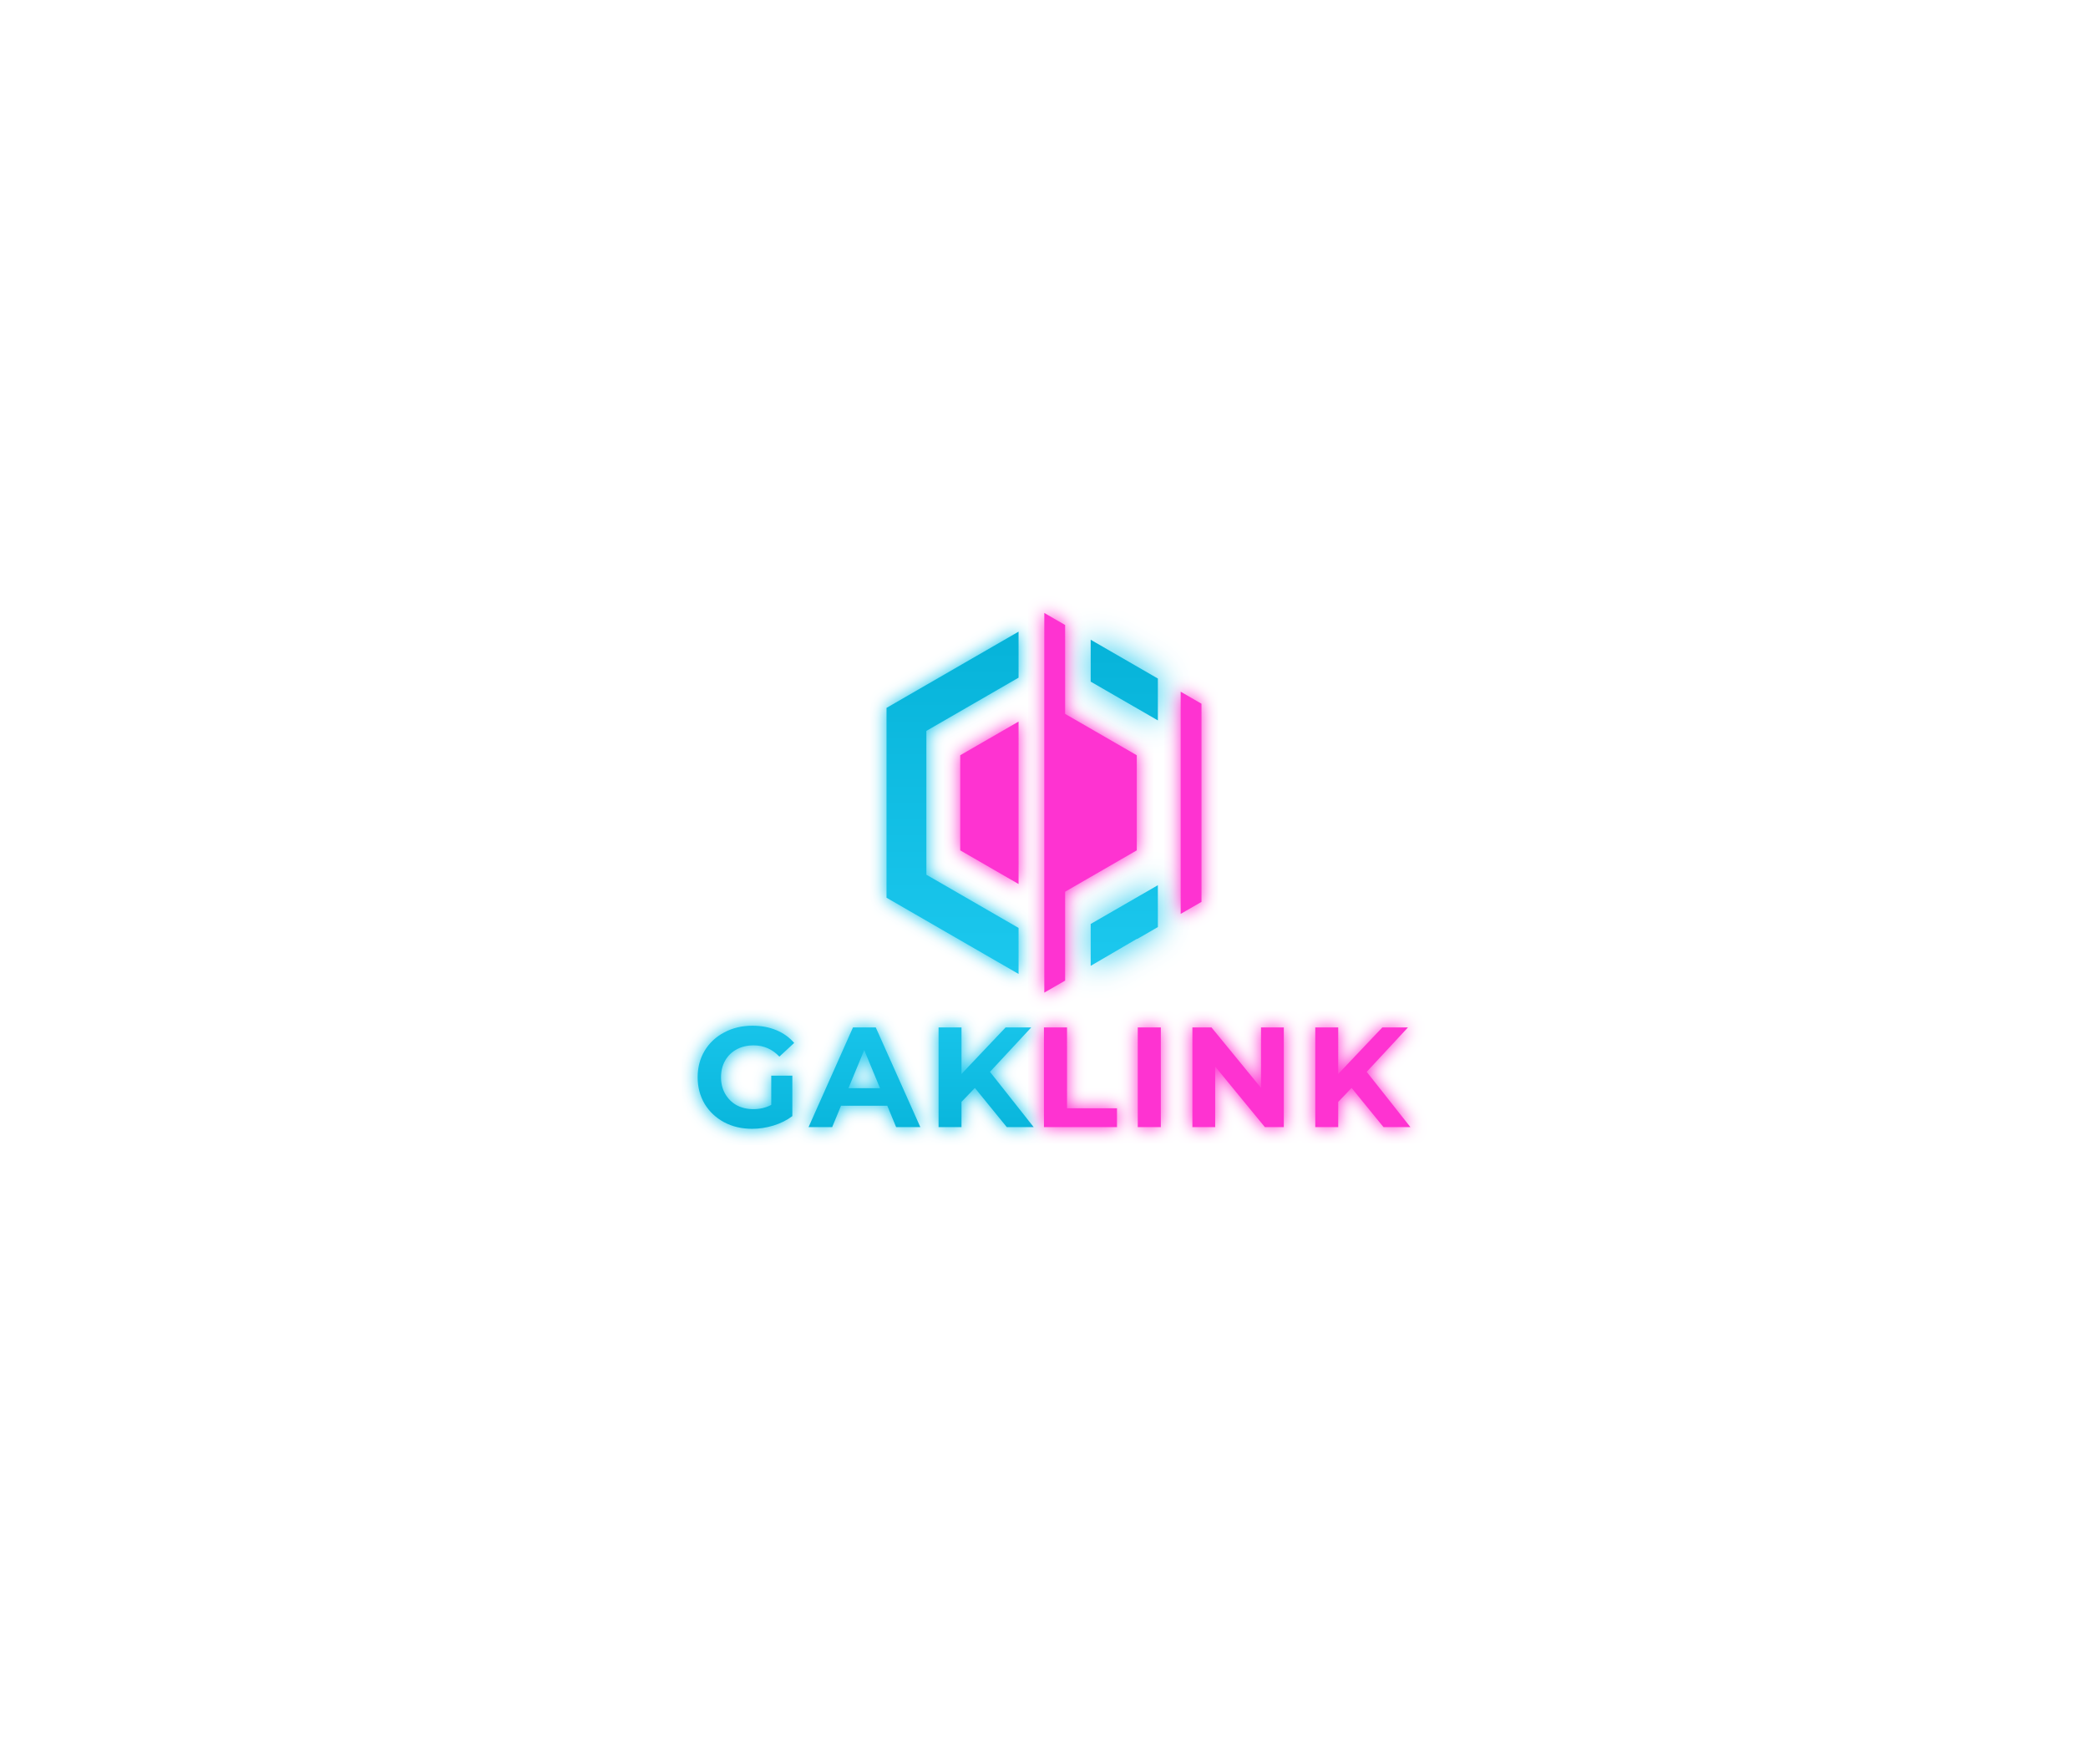
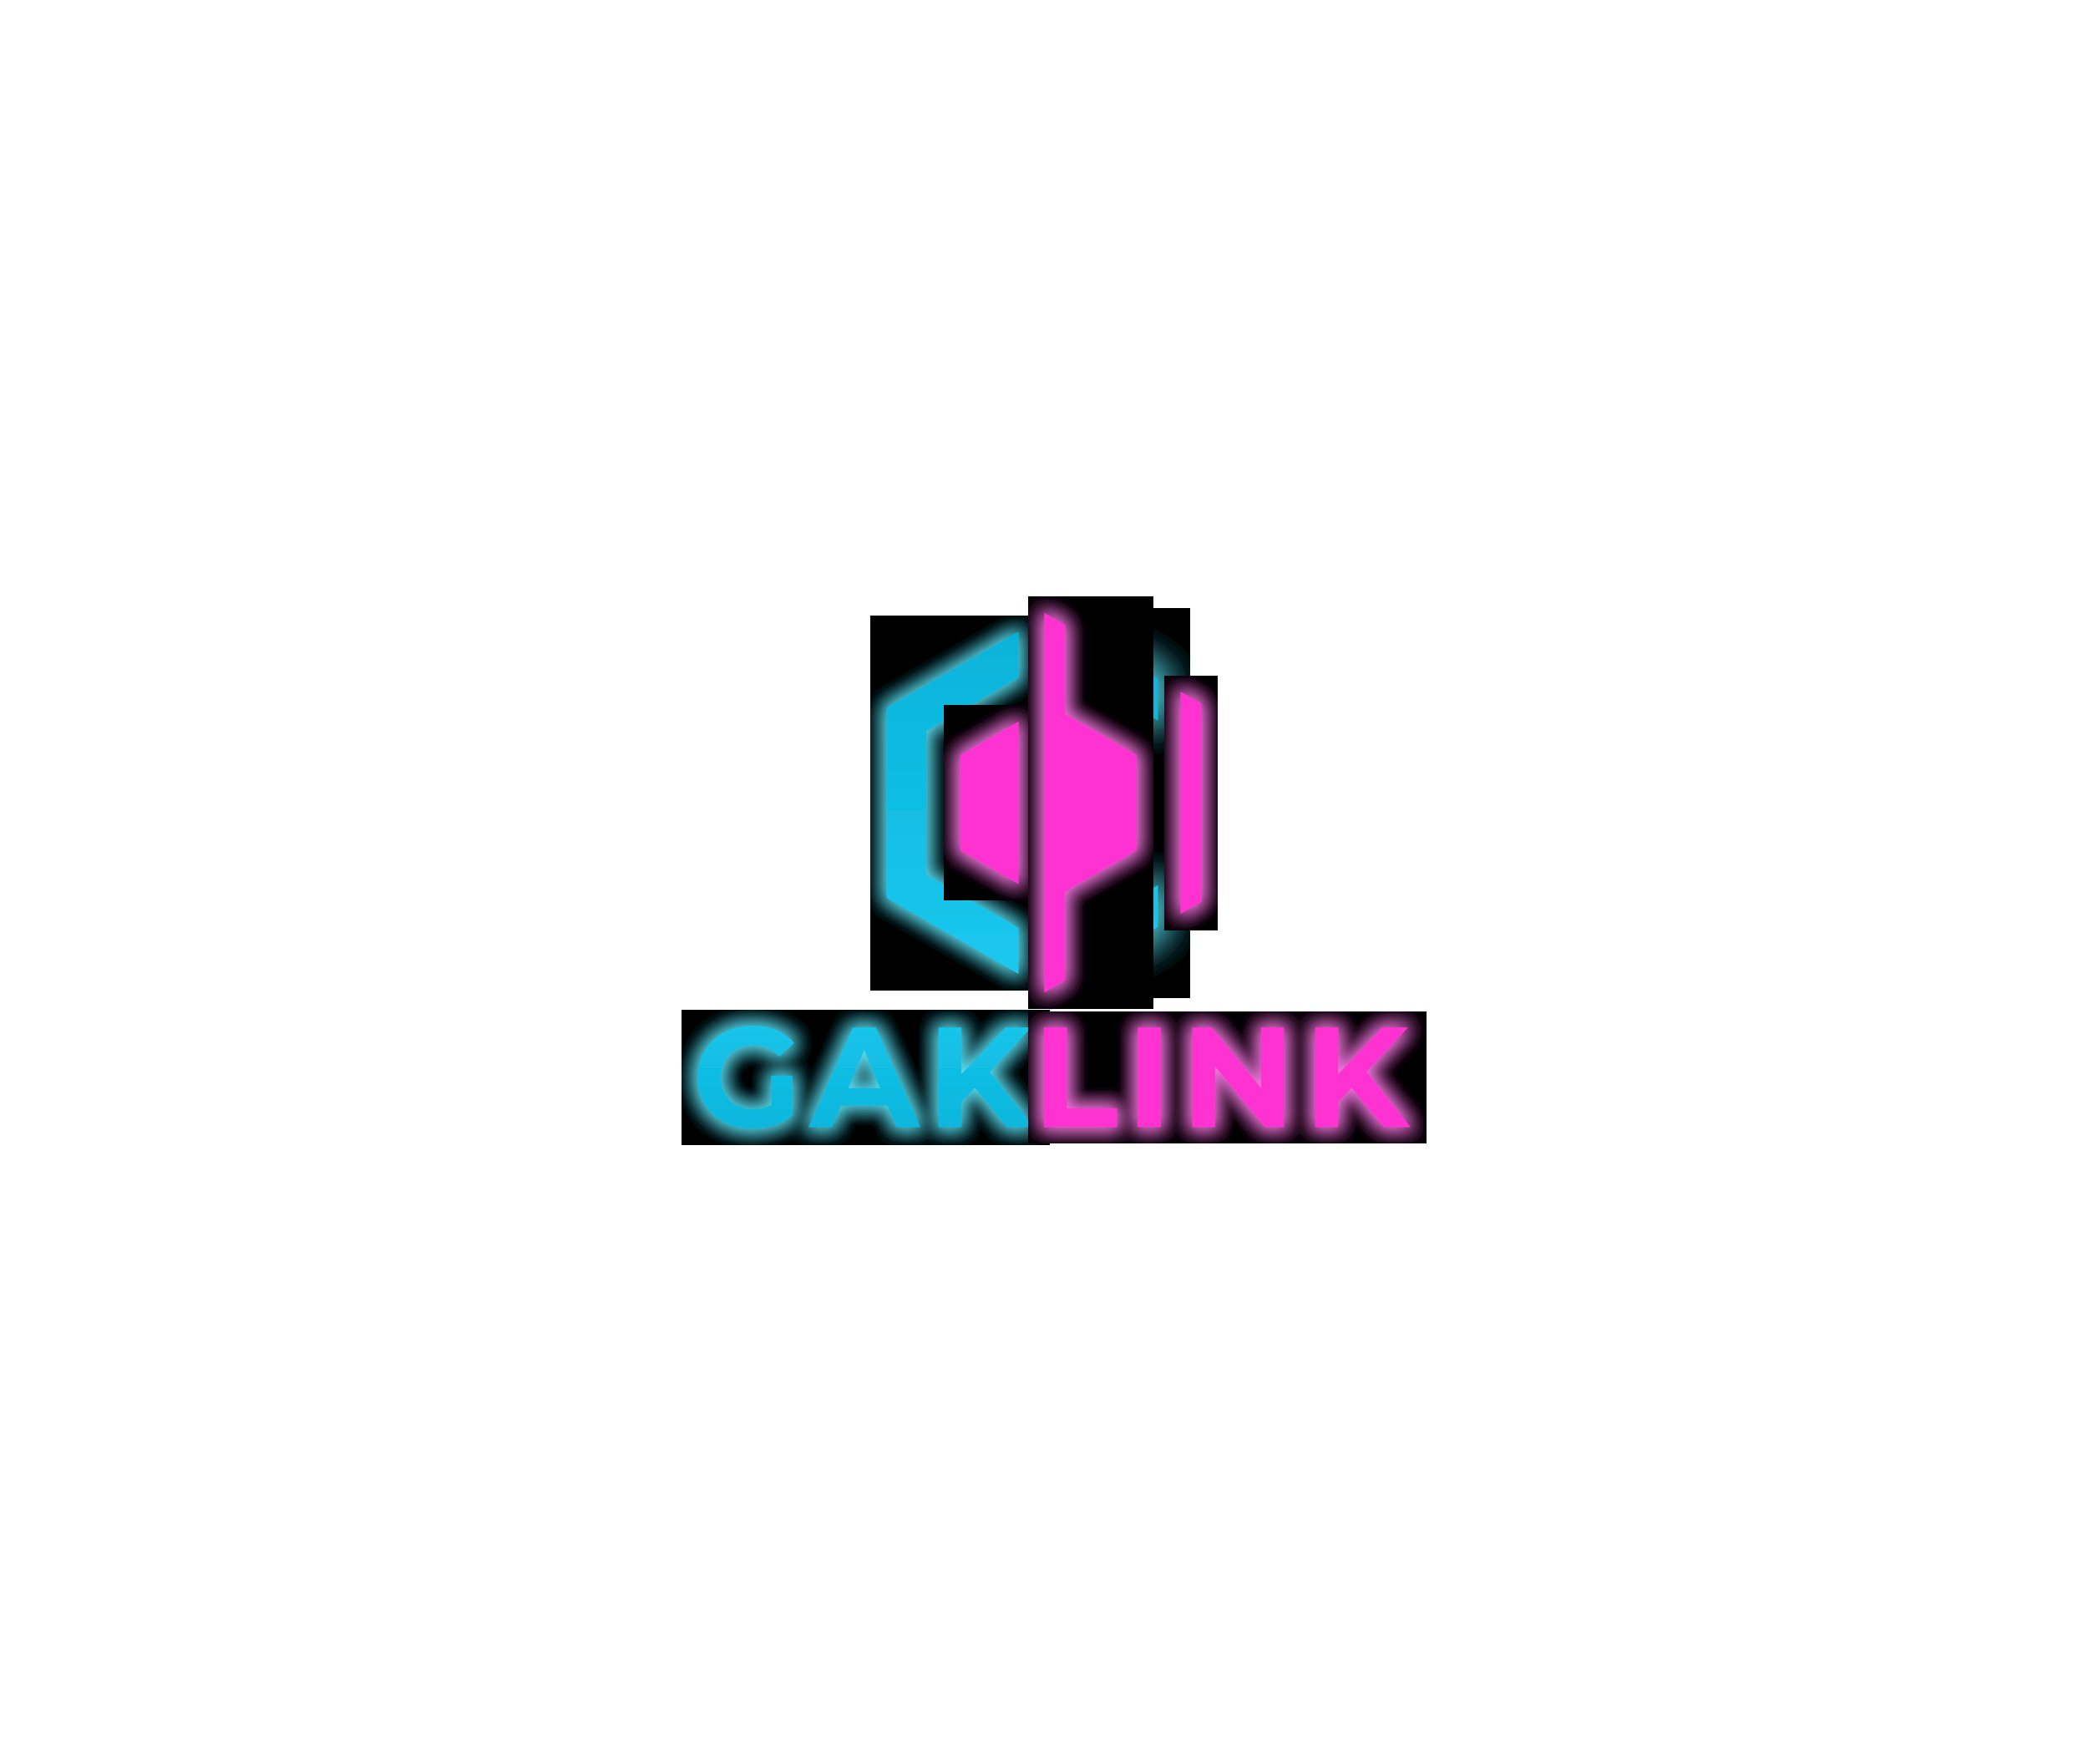
<svg xmlns="http://www.w3.org/2000/svg" viewBox="0 0 264 223" fill="none">
  <g filter="url(#filter0_d)">
    <path fill-rule="evenodd" clip-rule="evenodd" d="M143.767 118.729L146.397 117.211V111.917L140.818 115.137L137.903 116.82V122.115L143.767 118.687V118.729ZM146.397 91.084V85.789L137.903 80.885V86.18L140.818 87.863L146.397 91.084Z" fill="url(#paint0_linear)" />
  </g>
  <g filter="url(#filter1_d)">
    <path fill-rule="evenodd" clip-rule="evenodd" d="M128.783 123.138L122.482 119.5L112.09 113.5V89.5L122.482 83.5L128.783 79.862V85.679L125.001 87.863L117.127 92.408V101.5V110.592L125.001 115.137L128.783 117.321V123.138Z" fill="url(#paint1_linear)" />
  </g>
  <g filter="url(#filter2_d)">
    <path d="M128.783 111.769L126.616 110.518L121.409 107.512V95.488L126.616 92.482L128.783 91.231V111.769Z" fill="url(#paint2_linear)" />
  </g>
  <g filter="url(#filter3_d)">
    <path fill-rule="evenodd" clip-rule="evenodd" d="M149.28 115.546L151.91 114.028V88.972L149.28 87.454V115.546Z" fill="url(#paint3_linear)" />
  </g>
  <g filter="url(#filter4_d)">
    <path d="M132.039 77.5V125.5L134.67 123.981V112.741L138.521 110.518L143.728 107.512V101.5V95.488L138.521 92.482L134.67 90.259V79.019L132.039 77.5Z" fill="url(#paint4_linear)" />
  </g>
  <g filter="url(#filter5_d)">
    <path d="M97.516 136.002H100.18V141.114C99.496 141.63 98.704 142.026 97.804 142.302C96.904 142.578 95.998 142.716 95.086 142.716C93.778 142.716 92.602 142.44 91.558 141.888C90.514 141.324 89.692 140.55 89.092 139.566C88.504 138.57 88.21 137.448 88.21 136.2C88.21 134.952 88.504 133.836 89.092 132.852C89.692 131.856 90.52 131.082 91.576 130.53C92.632 129.966 93.82 129.684 95.14 129.684C96.244 129.684 97.246 129.87 98.146 130.242C99.046 130.614 99.802 131.154 100.414 131.862L98.542 133.59C97.642 132.642 96.556 132.168 95.284 132.168C94.48 132.168 93.766 132.336 93.142 132.672C92.518 133.008 92.032 133.482 91.684 134.094C91.336 134.706 91.162 135.408 91.162 136.2C91.162 136.98 91.336 137.676 91.684 138.288C92.032 138.9 92.512 139.38 93.124 139.728C93.748 140.064 94.456 140.232 95.248 140.232C96.088 140.232 96.844 140.052 97.516 139.692V136.002ZM112.187 139.8H106.337L105.221 142.5H102.233L107.849 129.9H110.729L116.363 142.5H113.303L112.187 139.8ZM111.269 137.586L109.271 132.762L107.273 137.586H111.269ZM123.26 137.55L121.568 139.314V142.5H118.67V129.9H121.568V135.786L127.148 129.9H130.388L125.168 135.516L130.694 142.5H127.292L123.26 137.55Z" fill="url(#paint5_linear)" />
  </g>
  <g filter="url(#filter6_d)">
    <path d="M131.994 129.9H134.91V140.124H141.228V142.5H131.994V129.9ZM143.857 129.9H146.773V142.5H143.857V129.9ZM162.32 129.9V142.5H159.926L153.644 134.85V142.5H150.764V129.9H153.176L159.44 137.55V129.9H162.32ZM170.891 137.55L169.199 139.314V142.5H166.301V129.9H169.199V135.786L174.779 129.9H178.019L172.799 135.516L178.325 142.5H174.923L170.891 137.55Z" fill="url(#paint6_linear)" />
  </g>
  <defs>
-     <filter id="filter0_d" x="133.903" y="76.885" width="16.494" height="49.229" filterUnits="userSpaceOnUse" color-interpolation-filters="sRGB">
-       <feFlood flood-opacity="0" result="BackgroundImageFix" />
+     <filter id="filter0_d" x="133.903" y="76.885" width="16.494" height="49.229" filterUnits="userSpaceOnUse" colorInterpolationFilters="sRGB">
+       <feFlood floodOpacity="0" result="BackgroundImageFix" />
      <feColorMatrix in="SourceAlpha" type="matrix" values="0 0 0 0 0 0 0 0 0 0 0 0 0 0 0 0 0 0 127 0" result="hardAlpha" />
      <feOffset />
      <feGaussianBlur stdDeviation="2" />
      <feColorMatrix type="matrix" values="0 0 0 0 0.109 0 0 0 0 0.785 0 0 0 0 0.933 0 0 0 1 0" />
      <feBlend mode="normal" in2="BackgroundImageFix" result="effect1_dropShadow" />
      <feBlend mode="normal" in="SourceGraphic" in2="effect1_dropShadow" result="shape" />
    </filter>
-     <filter id="filter1_d" x="110.09" y="77.862" width="20.694" height="47.276" filterUnits="userSpaceOnUse" color-interpolation-filters="sRGB">
-       <feFlood flood-opacity="0" result="BackgroundImageFix" />
+     <filter id="filter1_d" x="110.09" y="77.862" width="20.694" height="47.276" filterUnits="userSpaceOnUse" colorInterpolationFilters="sRGB">
+       <feFlood floodOpacity="0" result="BackgroundImageFix" />
      <feColorMatrix in="SourceAlpha" type="matrix" values="0 0 0 0 0 0 0 0 0 0 0 0 0 0 0 0 0 0 127 0" result="hardAlpha" />
      <feOffset />
      <feGaussianBlur stdDeviation="1" />
      <feColorMatrix type="matrix" values="0 0 0 0 0.11 0 0 0 0 0.784 0 0 0 0 0.933 0 0 0 1 0" />
      <feBlend mode="normal" in2="BackgroundImageFix" result="effect1_dropShadow" />
      <feBlend mode="normal" in="SourceGraphic" in2="effect1_dropShadow" result="shape" />
    </filter>
-     <filter id="filter2_d" x="119.409" y="89.231" width="11.374" height="24.538" filterUnits="userSpaceOnUse" color-interpolation-filters="sRGB">
-       <feFlood flood-opacity="0" result="BackgroundImageFix" />
+     <filter id="filter2_d" x="119.409" y="89.231" width="11.374" height="24.538" filterUnits="userSpaceOnUse" colorInterpolationFilters="sRGB">
+       <feFlood floodOpacity="0" result="BackgroundImageFix" />
      <feColorMatrix in="SourceAlpha" type="matrix" values="0 0 0 0 0 0 0 0 0 0 0 0 0 0 0 0 0 0 127 0" result="hardAlpha" />
      <feOffset />
      <feGaussianBlur stdDeviation="1" />
      <feColorMatrix type="matrix" values="0 0 0 0 0.996 0 0 0 0 0.2 0 0 0 0 0.82 0 0 0 1 0" />
      <feBlend mode="normal" in2="BackgroundImageFix" result="effect1_dropShadow" />
      <feBlend mode="normal" in="SourceGraphic" in2="effect1_dropShadow" result="shape" />
    </filter>
-     <filter id="filter3_d" x="147.28" y="85.454" width="6.63" height="32.093" filterUnits="userSpaceOnUse" color-interpolation-filters="sRGB">
-       <feFlood flood-opacity="0" result="BackgroundImageFix" />
+     <filter id="filter3_d" x="147.28" y="85.454" width="6.63" height="32.093" filterUnits="userSpaceOnUse" colorInterpolationFilters="sRGB">
+       <feFlood floodOpacity="0" result="BackgroundImageFix" />
      <feColorMatrix in="SourceAlpha" type="matrix" values="0 0 0 0 0 0 0 0 0 0 0 0 0 0 0 0 0 0 127 0" result="hardAlpha" />
      <feOffset />
      <feGaussianBlur stdDeviation="1" />
      <feColorMatrix type="matrix" values="0 0 0 0 0.996 0 0 0 0 0.2 0 0 0 0 0.82 0 0 0 1 0" />
      <feBlend mode="normal" in2="BackgroundImageFix" result="effect1_dropShadow" />
      <feBlend mode="normal" in="SourceGraphic" in2="effect1_dropShadow" result="shape" />
    </filter>
-     <filter id="filter4_d" x="130.039" y="75.5" width="15.689" height="52" filterUnits="userSpaceOnUse" color-interpolation-filters="sRGB">
-       <feFlood flood-opacity="0" result="BackgroundImageFix" />
+     <filter id="filter4_d" x="130.039" y="75.5" width="15.689" height="52" filterUnits="userSpaceOnUse" colorInterpolationFilters="sRGB">
+       <feFlood floodOpacity="0" result="BackgroundImageFix" />
      <feColorMatrix in="SourceAlpha" type="matrix" values="0 0 0 0 0 0 0 0 0 0 0 0 0 0 0 0 0 0 127 0" result="hardAlpha" />
      <feOffset />
      <feGaussianBlur stdDeviation="1" />
      <feColorMatrix type="matrix" values="0 0 0 0 0.996 0 0 0 0 0.2 0 0 0 0 0.82 0 0 0 1 0" />
      <feBlend mode="normal" in2="BackgroundImageFix" result="effect1_dropShadow" />
      <feBlend mode="normal" in="SourceGraphic" in2="effect1_dropShadow" result="shape" />
    </filter>
-     <filter id="filter5_d" x="86.21" y="127.684" width="46.484" height="17.032" filterUnits="userSpaceOnUse" color-interpolation-filters="sRGB">
-       <feFlood flood-opacity="0" result="BackgroundImageFix" />
+     <filter id="filter5_d" x="86.21" y="127.684" width="46.484" height="17.032" filterUnits="userSpaceOnUse" colorInterpolationFilters="sRGB">
+       <feFlood floodOpacity="0" result="BackgroundImageFix" />
      <feColorMatrix in="SourceAlpha" type="matrix" values="0 0 0 0 0 0 0 0 0 0 0 0 0 0 0 0 0 0 127 0" result="hardAlpha" />
      <feOffset />
      <feGaussianBlur stdDeviation="1" />
      <feColorMatrix type="matrix" values="0 0 0 0 0.11 0 0 0 0 0.784 0 0 0 0 0.933 0 0 0 1 0" />
      <feBlend mode="normal" in2="BackgroundImageFix" result="effect1_dropShadow" />
      <feBlend mode="normal" in="SourceGraphic" in2="effect1_dropShadow" result="shape" />
    </filter>
-     <filter id="filter6_d" x="129.994" y="127.9" width="50.331" height="16.6" filterUnits="userSpaceOnUse" color-interpolation-filters="sRGB">
-       <feFlood flood-opacity="0" result="BackgroundImageFix" />
+     <filter id="filter6_d" x="129.994" y="127.9" width="50.331" height="16.6" filterUnits="userSpaceOnUse" colorInterpolationFilters="sRGB">
+       <feFlood floodOpacity="0" result="BackgroundImageFix" />
      <feColorMatrix in="SourceAlpha" type="matrix" values="0 0 0 0 0 0 0 0 0 0 0 0 0 0 0 0 0 0 127 0" result="hardAlpha" />
      <feOffset />
      <feGaussianBlur stdDeviation="1" />
      <feColorMatrix type="matrix" values="0 0 0 0 0.996 0 0 0 0 0.2 0 0 0 0 0.82 0 0 0 1 0" />
      <feBlend mode="normal" in2="BackgroundImageFix" result="effect1_dropShadow" />
      <feBlend mode="normal" in="SourceGraphic" in2="effect1_dropShadow" result="shape" />
    </filter>
    <linearGradient id="paint0_linear" x1="142.15" y1="122.115" x2="142.15" y2="80.885" gradientUnits="userSpaceOnUse">
      <stop stop-color="#1CC8EE" />
      <stop offset="1" stop-color="#06B3D9" />
    </linearGradient>
    <linearGradient id="paint1_linear" x1="120.436" y1="123.138" x2="120.436" y2="79.862" gradientUnits="userSpaceOnUse">
      <stop stop-color="#1CC8EE" />
      <stop offset="1" stop-color="#06B3D9" />
    </linearGradient>
    <linearGradient id="paint2_linear" x1="124.63" y1="91.225" x2="122.401" y2="112.048" gradientUnits="userSpaceOnUse">
      <stop offset="1" stop-color="#FE33D1" />
      <stop offset="1" stop-color="#BA0F1A" />
    </linearGradient>
    <linearGradient id="paint3_linear" x1="150.429" y1="87.446" x2="140.308" y2="112.1" gradientUnits="userSpaceOnUse">
      <stop offset="1" stop-color="#FE33D1" />
      <stop offset="1" stop-color="#BA0F1A" />
    </linearGradient>
    <linearGradient id="paint4_linear" x1="137.145" y1="77.487" x2="129.564" y2="125.514" gradientUnits="userSpaceOnUse">
      <stop offset="1" stop-color="#FE33D1" />
      <stop offset="1" stop-color="#BA0F1A" />
    </linearGradient>
    <linearGradient id="paint5_linear" x1="65.5" y1="125.5" x2="65.5" y2="145.5" gradientUnits="userSpaceOnUse">
      <stop stop-color="#1CC8EE" />
      <stop offset="1" stop-color="#06B3D9" />
    </linearGradient>
    <linearGradient id="paint6_linear" x1="188.596" y1="145.506" x2="188.477" y2="124.996" gradientUnits="userSpaceOnUse">
      <stop offset="1" stop-color="#FE33D1" />
      <stop offset="1" stop-color="#BA0F1A" />
    </linearGradient>
  </defs>
</svg>
